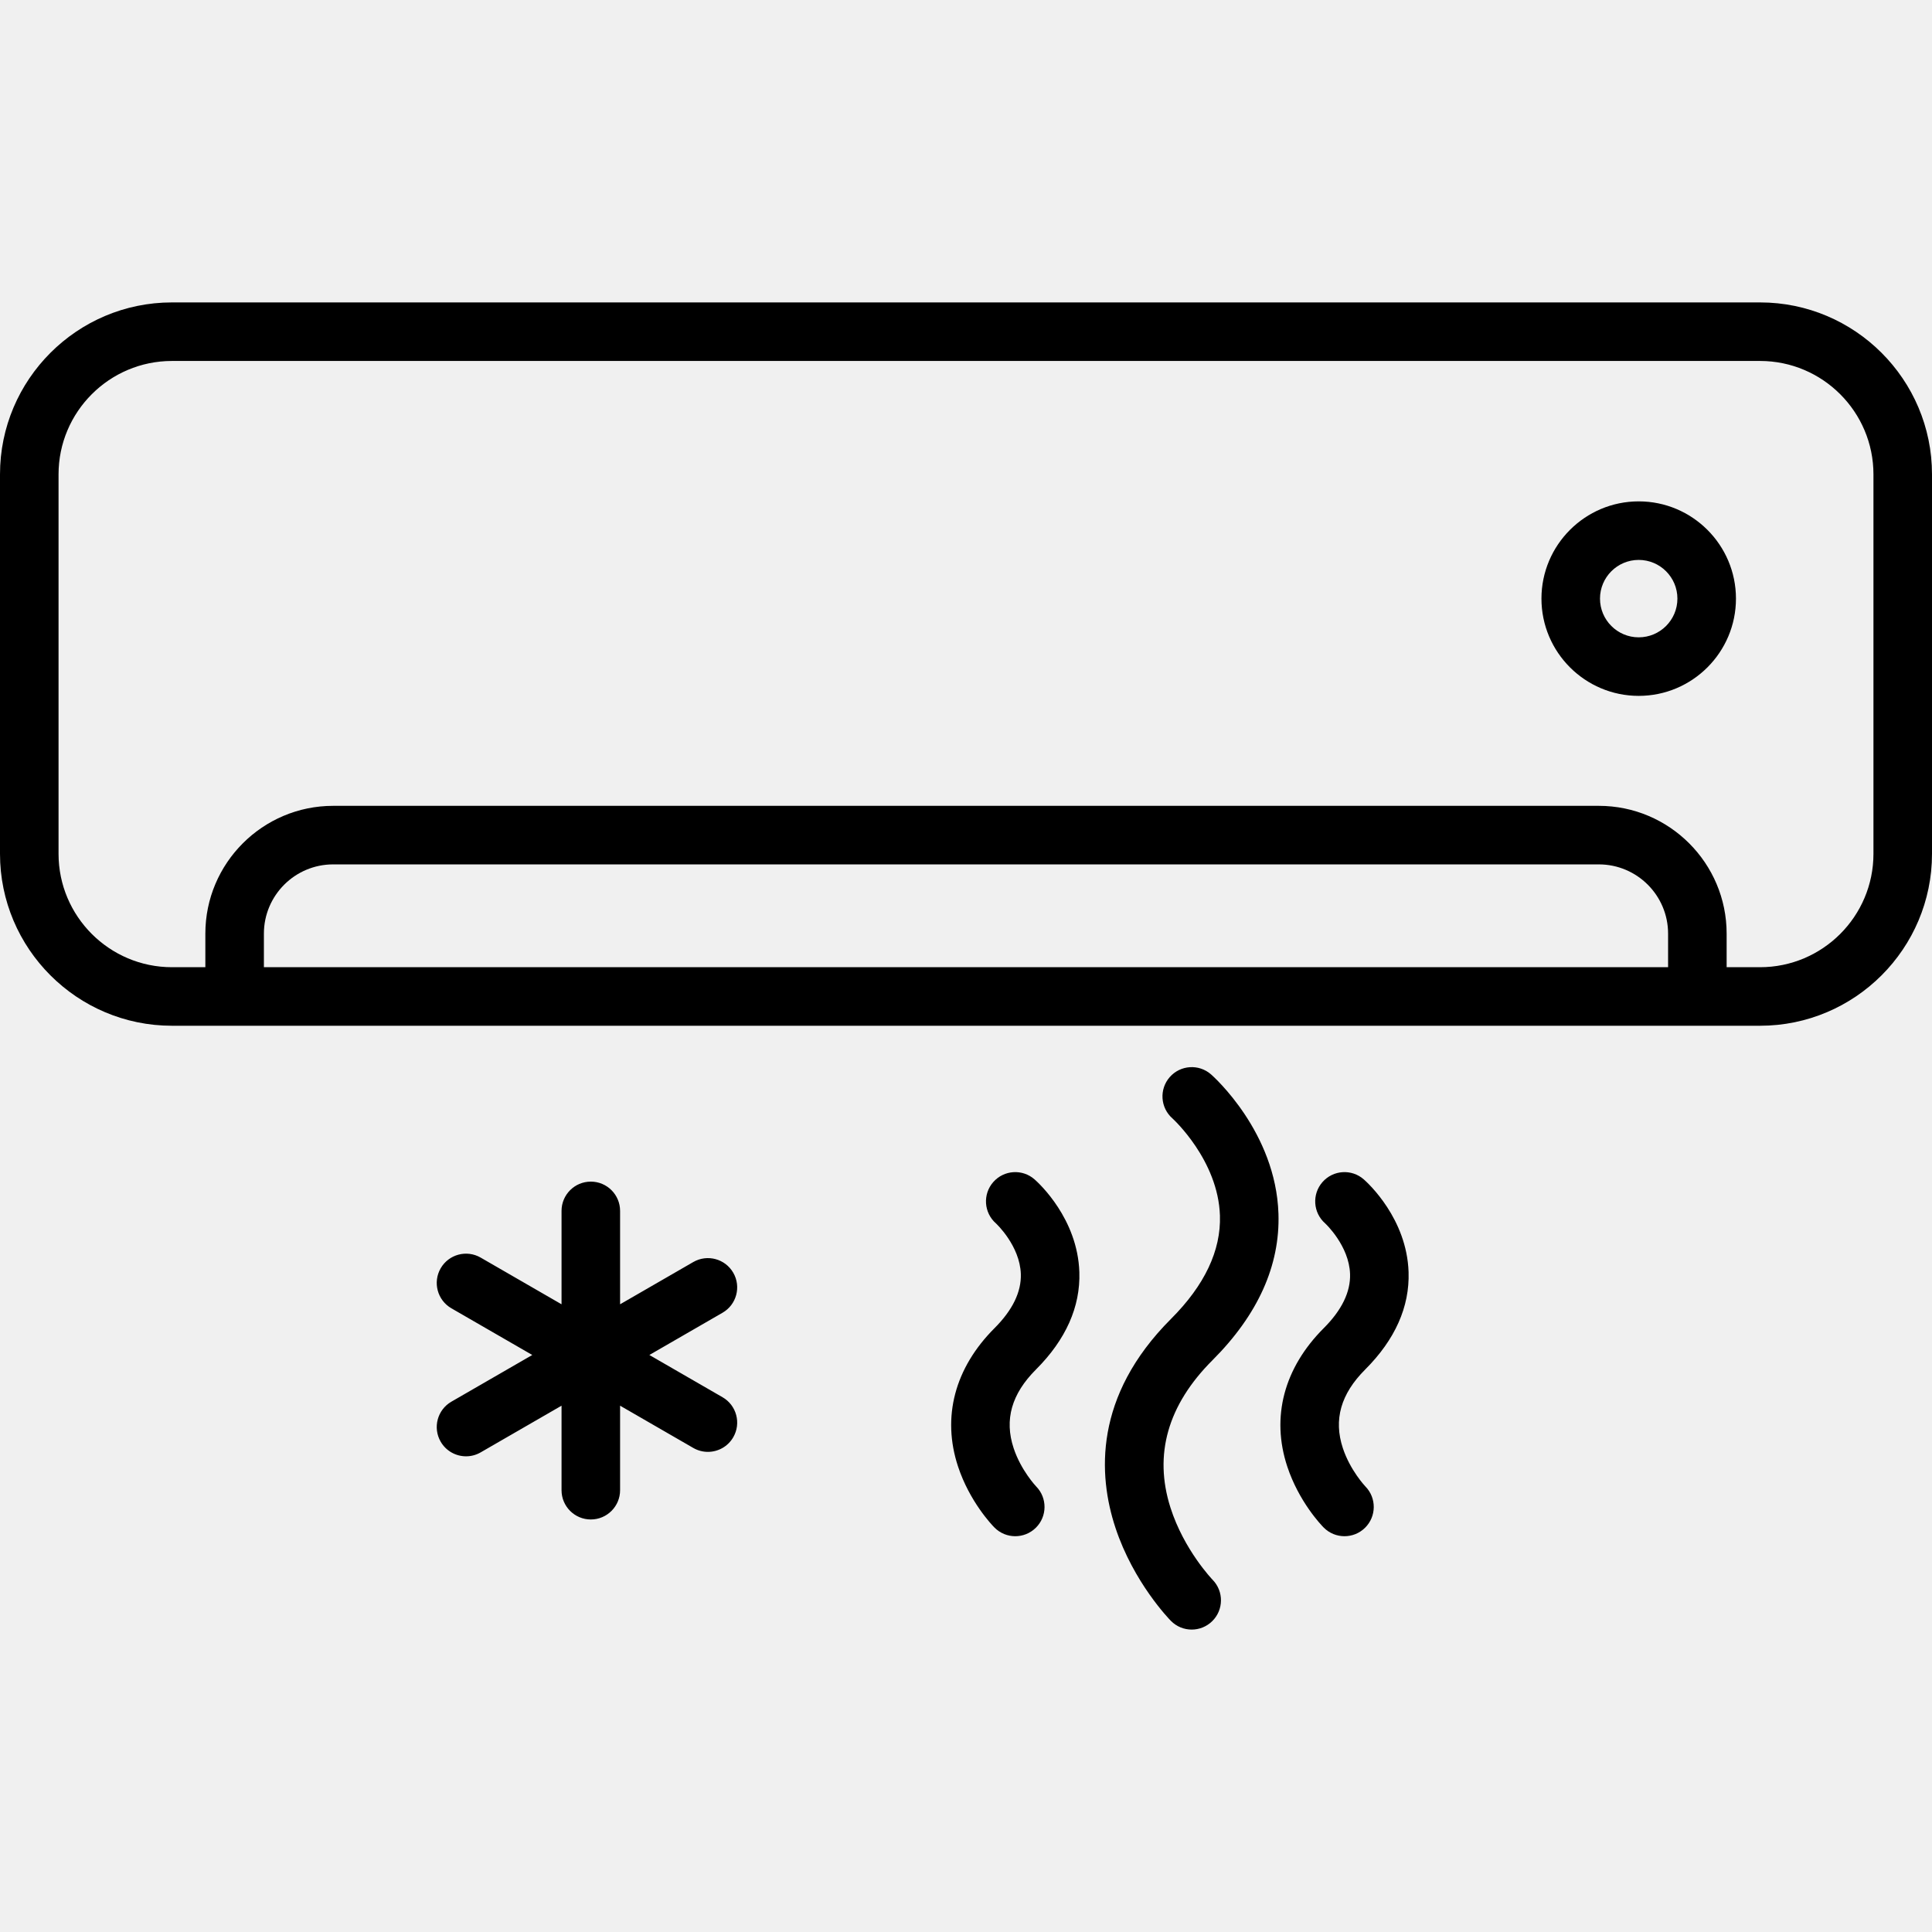
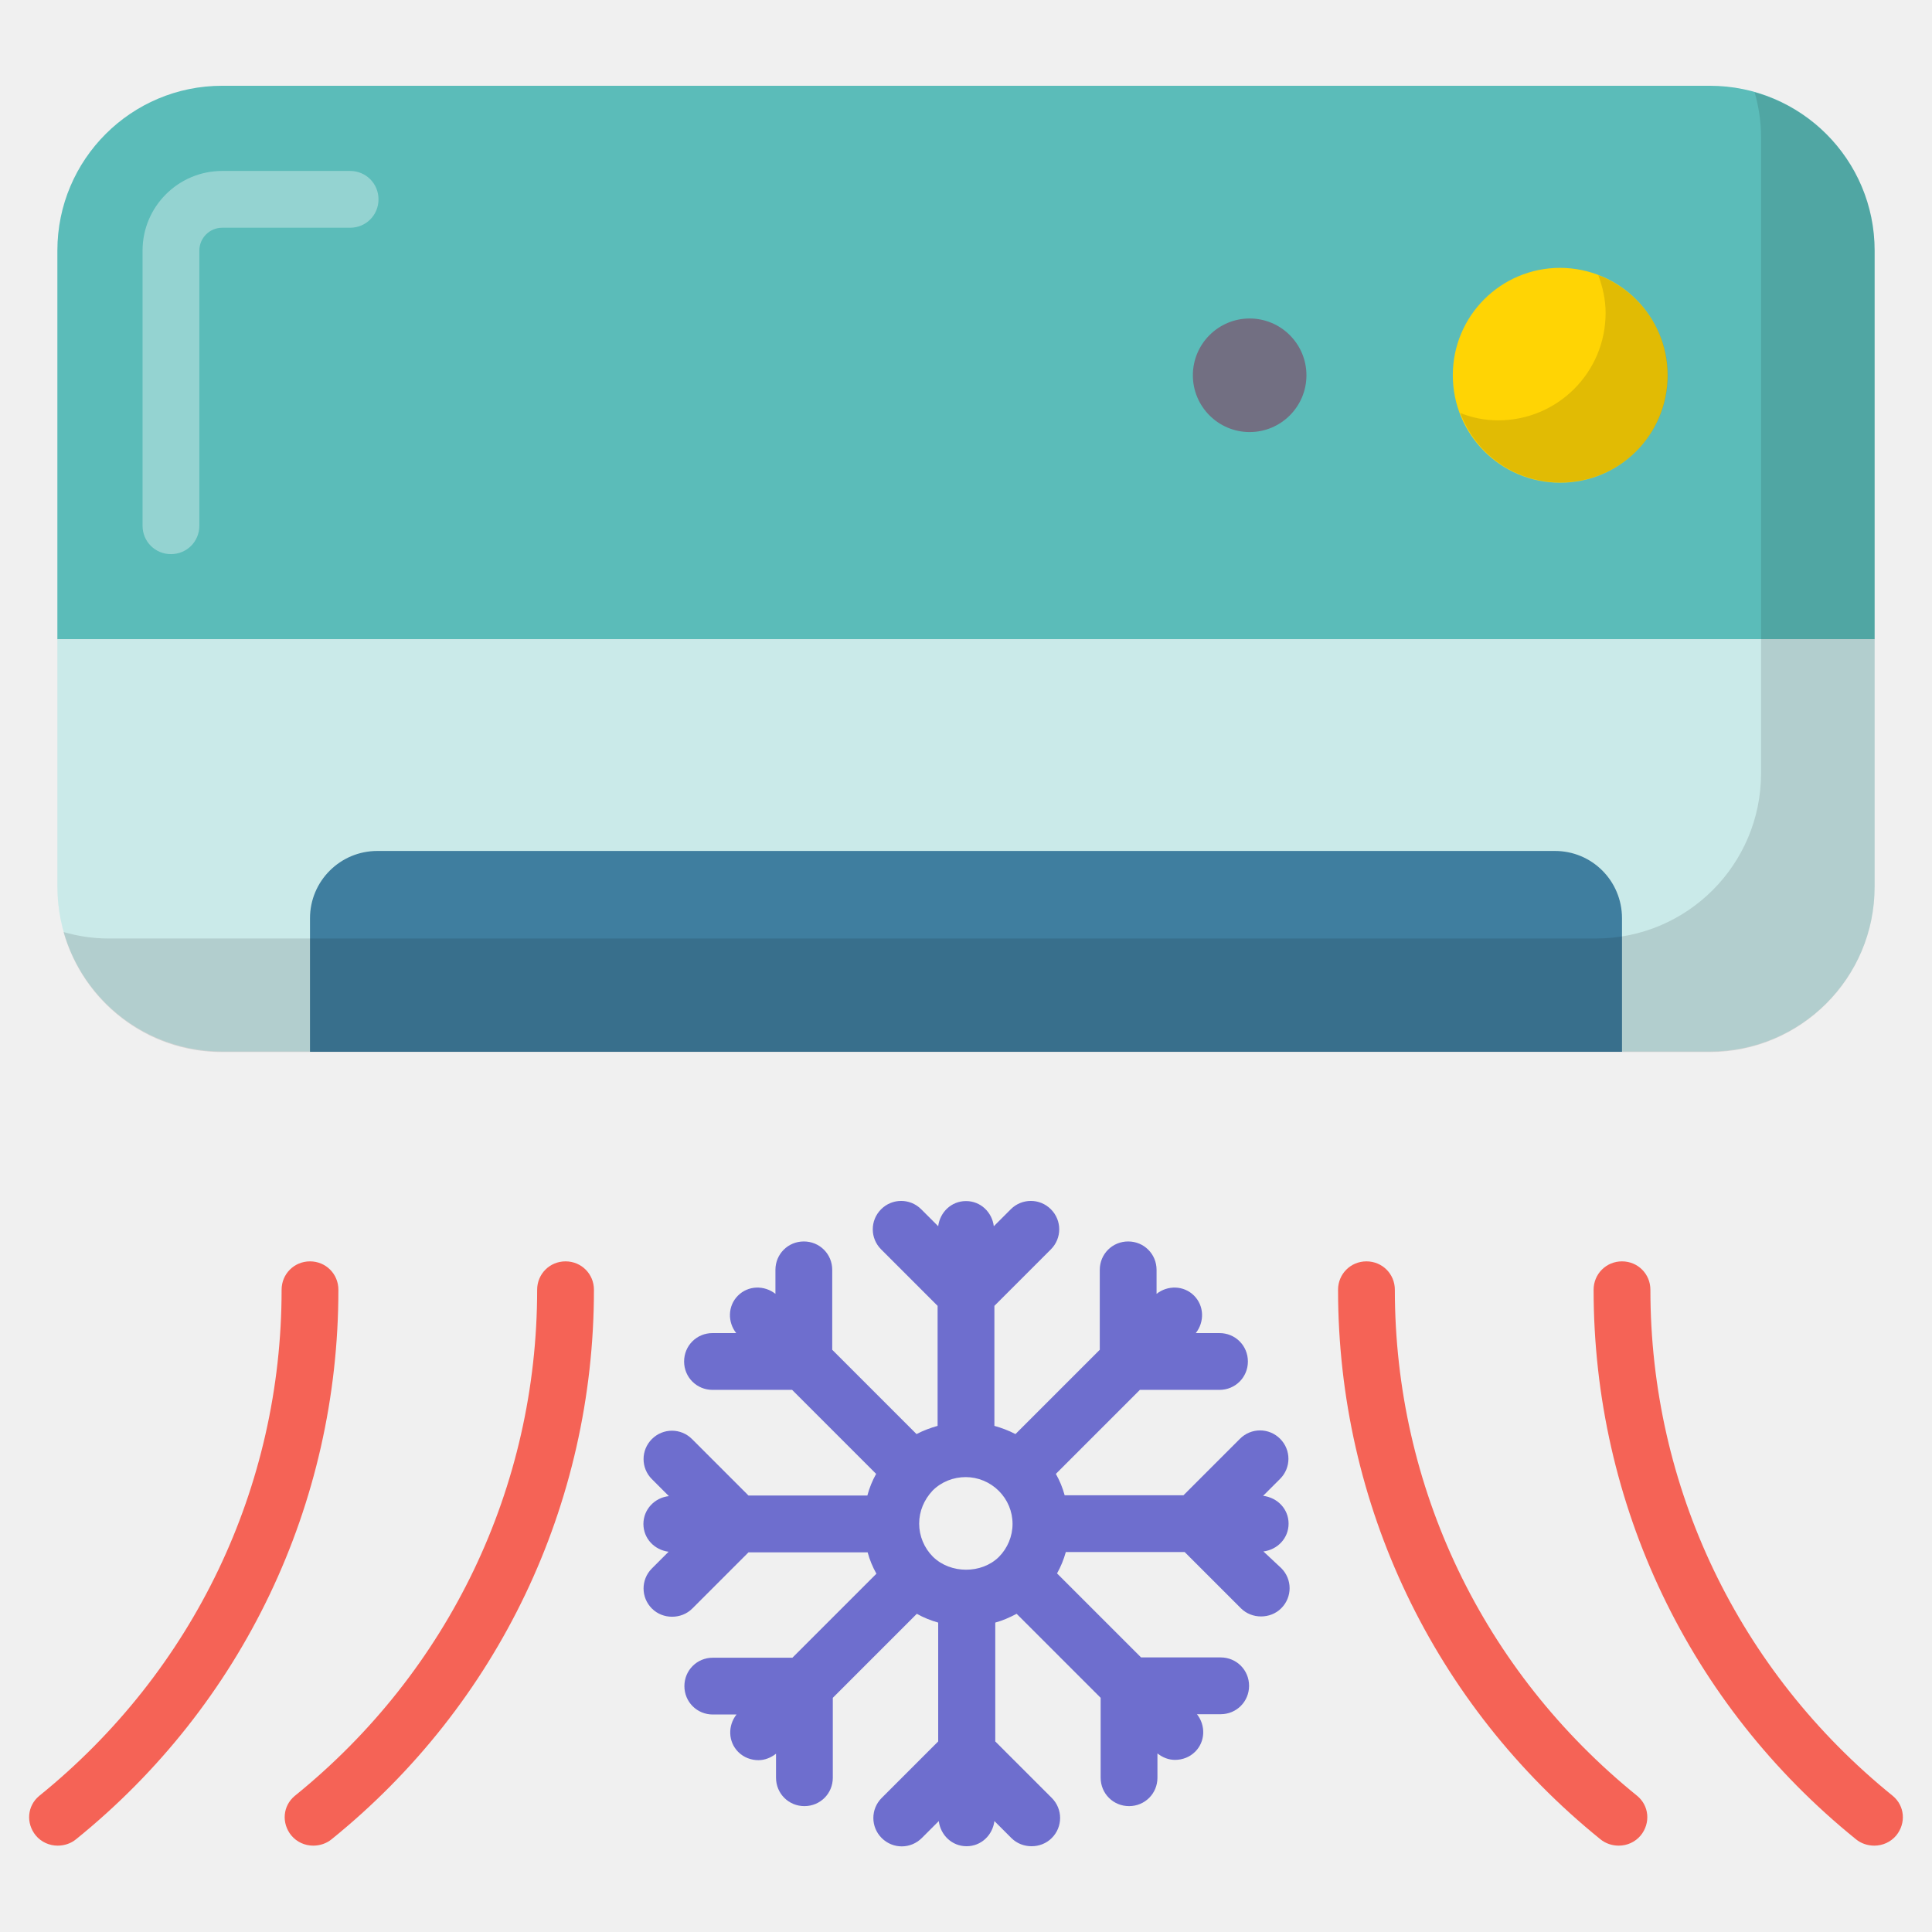
- <svg xmlns="http://www.w3.org/2000/svg" id="Layer_2" enable-background="new 0 0 512 512" height="512" viewBox="0 0 512 512" width="512">
-   <path d="m466.433 80.144h-420.866c-25.126 0-45.567 20.442-45.567 45.567v100.556c0 25.126 20.441 45.567 45.567 45.567h420.866c25.126 0 45.567-20.441 45.567-45.567v-100.556c0-25.125-20.441-45.567-45.567-45.567zm-24.372 176.176h-372.125v-8.901c0-10.116 8.231-18.347 18.347-18.347h335.431c10.116 0 18.347 8.231 18.347 18.347zm54.424-30.052c0 16.571-13.482 30.052-30.052 30.052h-8.857v-8.901c0-18.672-15.191-33.862-33.862-33.862h-335.431c-18.672 0-33.862 15.19-33.862 33.862v8.901h-8.854c-16.571 0-30.052-13.481-30.052-30.052v-100.557c0-16.571 13.481-30.052 30.052-30.052h420.866c16.571 0 30.052 13.481 30.052 30.052zm-62.211-93.4c-14.211 0-25.773 11.562-25.773 25.773s11.562 25.773 25.773 25.773c14.212 0 25.773-11.562 25.773-25.773s-11.562-25.773-25.773-25.773zm0 36.031c-5.656 0-10.258-4.602-10.258-10.258s4.601-10.258 10.258-10.258 10.258 4.601 10.258 10.258-4.602 10.258-10.258 10.258zm-95.47 152.736c-.697-21.584-17.159-36.289-17.859-36.904-3.219-2.828-8.12-2.511-10.948.707-2.828 3.219-2.511 8.12.707 10.948.121.107 12.118 11.046 12.593 25.749.299 9.268-4.061 18.478-12.958 27.375-20.511 20.511-19.339 41.411-14.744 55.333 4.801 14.544 14.302 24.296 14.704 24.704 1.516 1.538 3.512 2.308 5.511 2.308 1.958 0 3.919-.739 5.431-2.219 3.054-2.989 3.106-7.896.127-10.961-.076-.078-7.617-7.923-11.188-19.151-4.469-14.053-.725-27.189 11.129-39.044 12.053-12.049 17.939-25.119 17.495-38.845zm34.483 15.489c-.457-14.152-10.699-23.548-11.866-24.572-3.219-2.828-8.12-2.511-10.948.707-2.828 3.219-2.511 8.12.707 10.948.063.056 6.357 5.913 6.599 13.418.153 4.742-2.19 9.567-6.964 14.341-10.562 10.562-14 23.584-9.68 36.668 3.079 9.329 8.978 15.493 9.641 16.165 1.518 1.541 3.521 2.313 5.526 2.313 1.966 0 3.934-.743 5.445-2.232 3.052-3.007 3.087-7.919.08-10.97-.039-.04-4.014-4.249-5.958-10.139-2.491-7.545-.555-14.36 5.919-20.834 7.927-7.928 11.796-16.613 11.499-25.813zm-87.249 0c-.457-14.152-10.699-23.548-11.866-24.572-3.219-2.828-8.12-2.511-10.948.707-2.828 3.219-2.511 8.12.708 10.948.063.056 6.357 5.913 6.599 13.418.153 4.742-2.19 9.567-6.964 14.341-10.562 10.562-14 23.584-9.68 36.668 3.08 9.329 8.978 15.493 9.641 16.165 1.518 1.541 3.521 2.313 5.526 2.313 1.966 0 3.934-.743 5.445-2.232 3.052-3.007 3.088-7.919.08-10.97-.039-.04-4.014-4.249-5.958-10.139-2.491-7.545-.555-14.36 5.919-20.834 7.926-7.928 11.795-16.613 11.498-25.813zm-91.715.168c-2.142-3.71-6.886-4.981-10.597-2.84l-19.396 11.198v-24.75c0-4.285-3.473-7.758-7.758-7.758s-7.758 3.473-7.758 7.758v24.75l-21.435-12.375c-3.711-2.143-8.455-.871-10.597 2.839s-.871 8.455 2.839 10.597l21.435 12.375-21.435 12.375c-3.71 2.142-4.982 6.887-2.839 10.597 1.437 2.489 4.045 3.88 6.725 3.88 1.316 0 2.65-.336 3.872-1.041l21.435-12.375v22.396c0 4.285 3.473 7.758 7.758 7.758 4.284 0 7.758-3.473 7.758-7.758v-22.397l19.396 11.198c1.222.705 2.555 1.041 3.872 1.041 2.681 0 5.289-1.392 6.725-3.88 2.142-3.71.871-8.455-2.839-10.597l-19.396-11.198 19.396-11.198c3.71-2.14 4.981-6.885 2.839-10.595z" />
+ <svg xmlns="http://www.w3.org/2000/svg" id="Layer_1" enable-background="new 0 0 66 66" height="512" viewBox="0 0 66 66" width="512">
+   <g>
+     <path d="m64.04 8.56c0-3.11-2.52-5.63-5.63-5.63h-50.82c-3.11 0-5.63 2.52-5.63 5.63v13.28h62.08z" fill="#5bbcb9" />
+     <path d="m1.96 21.84v8.45c0 3.11 2.52 5.63 5.63 5.63h50.82c3.11 0 5.63-2.52 5.63-5.63v-8.45z" fill="#caeae9" />
+     <path d="m55.41 31.37v4.56h-44.82v-4.56c0-1.27 1.03-2.3 2.3-2.3h40.21c1.28-.01 2.31 1.02 2.31 2.3z" fill="#3f7e9f" />
+     <path d="m56.97 12.82c0 2.03-1.64 3.67-3.67 3.67s-3.67-1.64-3.67-3.67 1.64-3.67 3.67-3.67c2.03.01 3.67 1.65 3.67 3.67z" fill="#ffd404" />
+     <path d="m54.6 9.4c.15.4.25.84.25 1.29 0 2.03-1.64 3.67-3.67 3.67-.46 0-.89-.09-1.29-.25.52 1.39 1.85 2.37 3.42 2.37 2.03 0 3.67-1.64 3.67-3.67-.01-1.56-1-2.88-2.38-3.41z" opacity=".12" />
+     <path d="m44.63 12.82c0 1.07-.87 1.94-1.94 1.94s-1.94-.87-1.94-1.94.87-1.94 1.94-1.94 1.94.87 1.94 1.94z" fill="#726f82" />
+     <path d="m43.16 53c.48-.06.86-.45.86-.95s-.38-.89-.87-.95l.58-.58c.38-.38.38-.99 0-1.37s-.99-.38-1.37 0l-1.93 1.93h-4.06c-.07-.26-.17-.5-.3-.73l2.87-2.87h2.72c.54 0 .97-.43.97-.97s-.43-.97-.97-.97h-.81c.3-.38.29-.93-.06-1.28s-.9-.36-1.28-.06v-.82c0-.54-.43-.97-.97-.97s-.97.43-.97.97v2.73l-2.88 2.88c-.23-.12-.47-.21-.72-.28v-4.1l1.93-1.93c.38-.38.38-.99 0-1.37s-.99-.38-1.37 0l-.58.58c-.06-.48-.45-.86-.95-.86s-.89.38-.95.86l-.58-.58c-.38-.38-.99-.38-1.37 0s-.38.99 0 1.37l1.93 1.93v4.1c-.25.07-.49.16-.72.28l-2.88-2.88v-2.73c0-.54-.43-.97-.97-.97s-.97.43-.97.97v.82c-.38-.3-.93-.29-1.28.06s-.36.9-.06 1.28h-.81c-.54 0-.97.43-.97.97s.43.97.97.97h2.72l2.87 2.87c-.13.23-.23.48-.3.74h-4.06l-1.93-1.93c-.38-.38-.99-.38-1.37 0s-.38.99 0 1.37l.58.58c-.48.05-.87.45-.87.95s.38.89.86.95l-.57.57c-.38.38-.38.99 0 1.37.19.19.44.28.69.28s.5-.09.69-.28l1.92-1.92h4.07c.07.26.17.5.3.73l-2.87 2.87h-2.72c-.54 0-.97.43-.97.97s.43.97.97.97h.81c-.3.38-.29.93.06 1.28.19.19.44.28.69.28.21 0 .42-.08.6-.22v.82c0 .54.43.97.97.97s.97-.43.97-.97v-2.73l2.87-2.87c.23.13.48.23.73.3v4.06l-1.93 1.93c-.38.38-.38.99 0 1.37s.99.38 1.37 0l.58-.58c.06.48.45.86.95.86s.89-.38.95-.86l.58.58c.19.19.44.28.69.28s.5-.09.69-.28c.38-.38.38-.99 0-1.37l-1.93-1.93v-4.06c.26-.07.5-.18.73-.3l2.87 2.87v2.73c0 .54.43.97.97.97s.97-.43.97-.97v-.83c.18.14.38.22.6.22.25 0 .5-.09.69-.28.35-.35.36-.9.06-1.28h.81c.54 0 .97-.43.97-.97s-.43-.97-.97-.97h-2.72l-2.87-2.87c.13-.23.23-.48.3-.73h4.06l1.92 1.92c.19.19.44.28.69.28s.5-.09.69-.28c.38-.38.38-.99 0-1.37zm-11.29.18c-.3-.3-.47-.71-.47-1.13 0-.43.17-.82.46-1.13.3-.3.71-.46 1.13-.46s.83.17 1.13.47.47.7.47 1.13c0 .42-.17.83-.47 1.13-.59.58-1.65.58-2.25-.01z" fill="#6e6ece" />
+     <g fill="#f56356">
+       <path d="m10.59 43.09c-.54 0-.97.43-.97.97 0 6.73-3 13.02-8.28 17.29-.41.34-.46.93-.12 1.35.19.23.47.35.75.35.22 0 .45-.07.63-.22 5.69-4.6 8.96-11.44 8.96-18.77 0-.54-.43-.97-.97-.97z" />
+       <path d="m19.32 43.09c-.54 0-.97.43-.97.97 0 6.73-3 13.02-8.28 17.29-.41.34-.46.93-.12 1.35.19.23.47.35.75.35.22 0 .45-.07.63-.22 5.69-4.6 8.96-11.44 8.96-18.77 0-.54-.43-.97-.97-.97z" />
+     </g>
+     <g fill="#f56356">
+       <path d="m55.41 43.09c.54 0 .97.43.97.97 0 6.73 3 13.02 8.28 17.29.41.34.46.93.12 1.35-.19.23-.47.35-.75.35-.22 0-.45-.07-.63-.22-5.69-4.6-8.96-11.44-8.96-18.77 0-.54.43-.97.97-.97z" />
+       <path d="m46.68 43.09c.54 0 .97.43.97.97 0 6.73 3 13.02 8.28 17.29.41.34.46.93.12 1.35-.19.23-.47.35-.75.35-.22 0-.45-.07-.63-.22-5.69-4.6-8.96-11.44-8.96-18.77 0-.54.43-.97.97-.97z" />
+     </g>
+     <path d="m59.94 3.15c.14.49.22 1 .22 1.53v21.74c0 3.11-2.52 5.64-5.64 5.64h-50.82c-.53 0-1.04-.08-1.53-.22.67 2.37 2.84 4.1 5.41 4.1h50.82c3.11 0 5.64-2.52 5.64-5.64v-21.74c0-2.58-1.73-4.74-4.1-5.41z" opacity=".12" />
+     <g opacity=".35">
+       <path d="m5.84 18.93c-.54 0-.97-.43-.97-.97v-9.4c0-1.5 1.22-2.72 2.72-2.72h4.37c.54 0 .97.43.97.97s-.43.97-.97.97h-4.37c-.43 0-.78.35-.78.78v9.4c0 .54-.43.97-.97.97z" fill="#fff" />
+     </g>
+   </g>
</svg>
